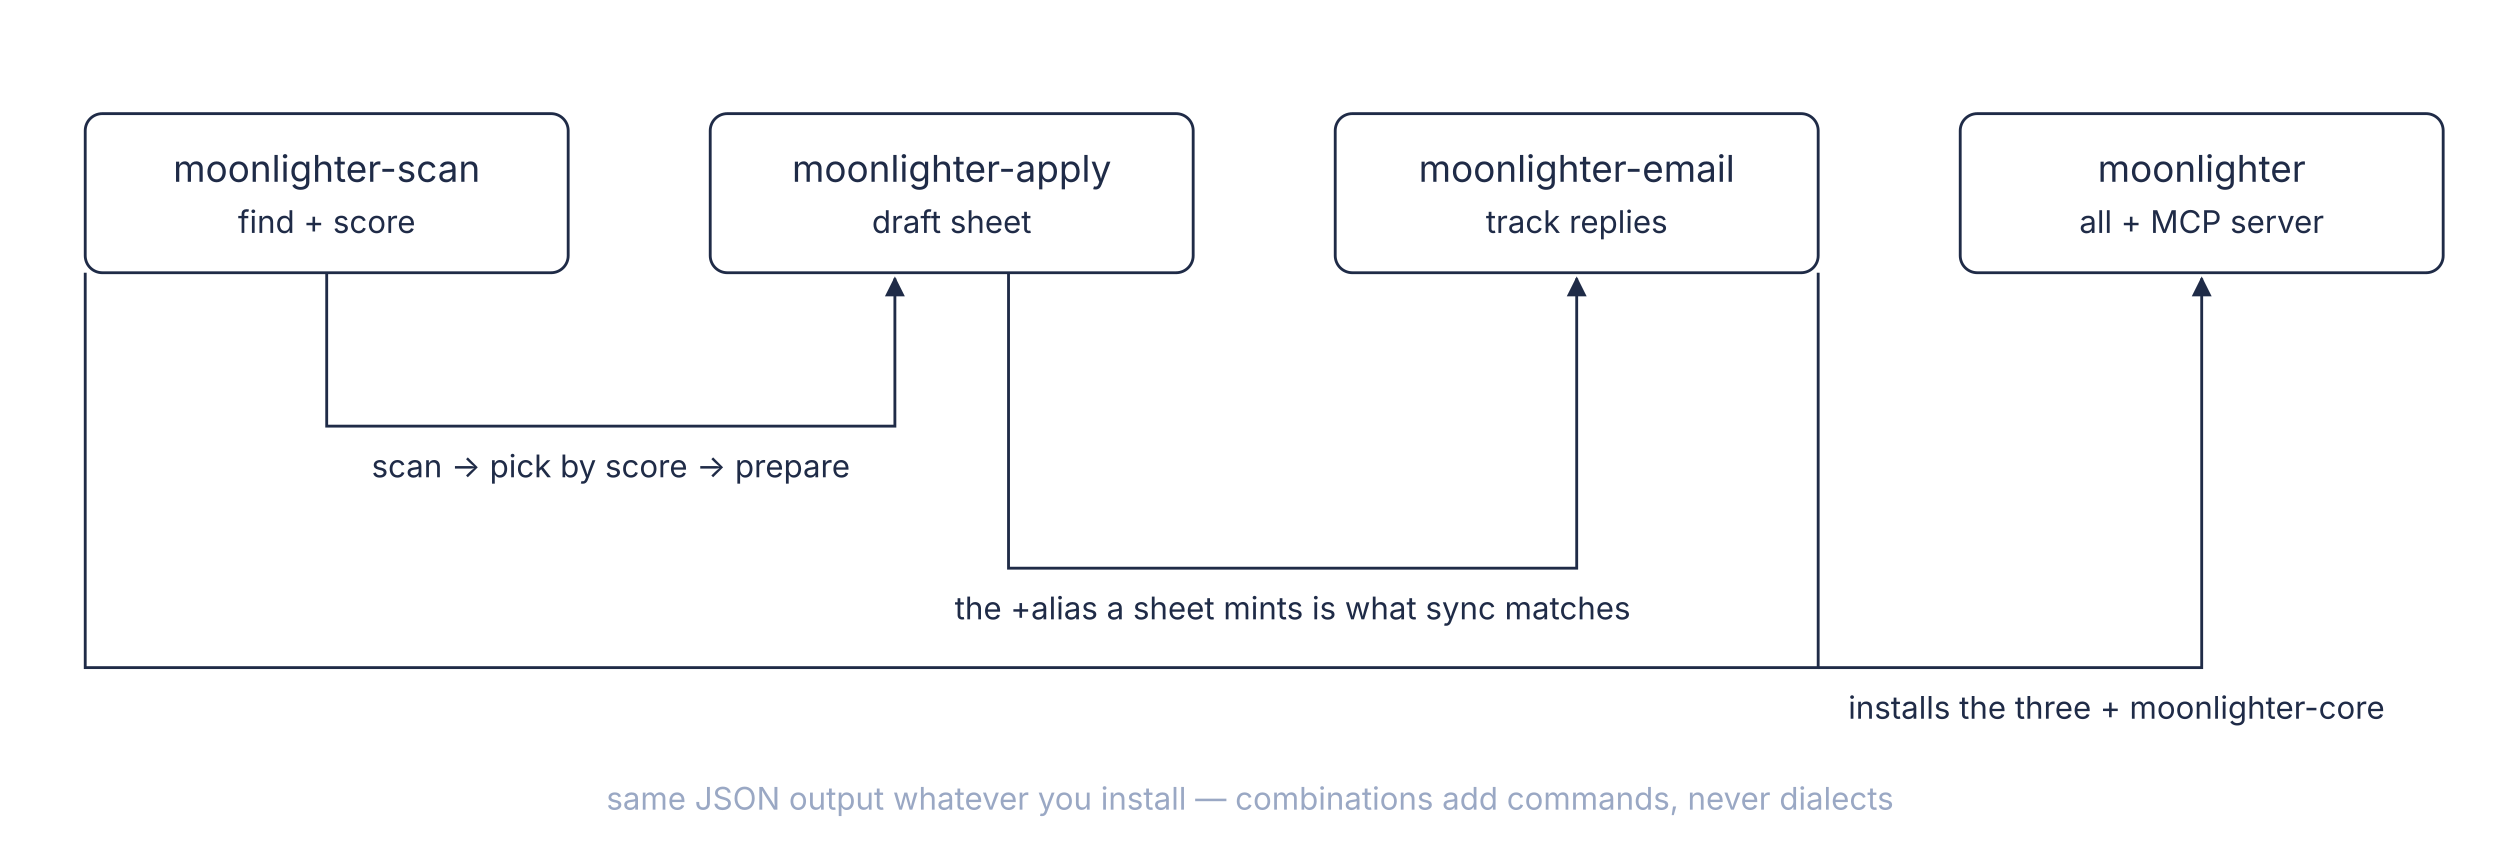
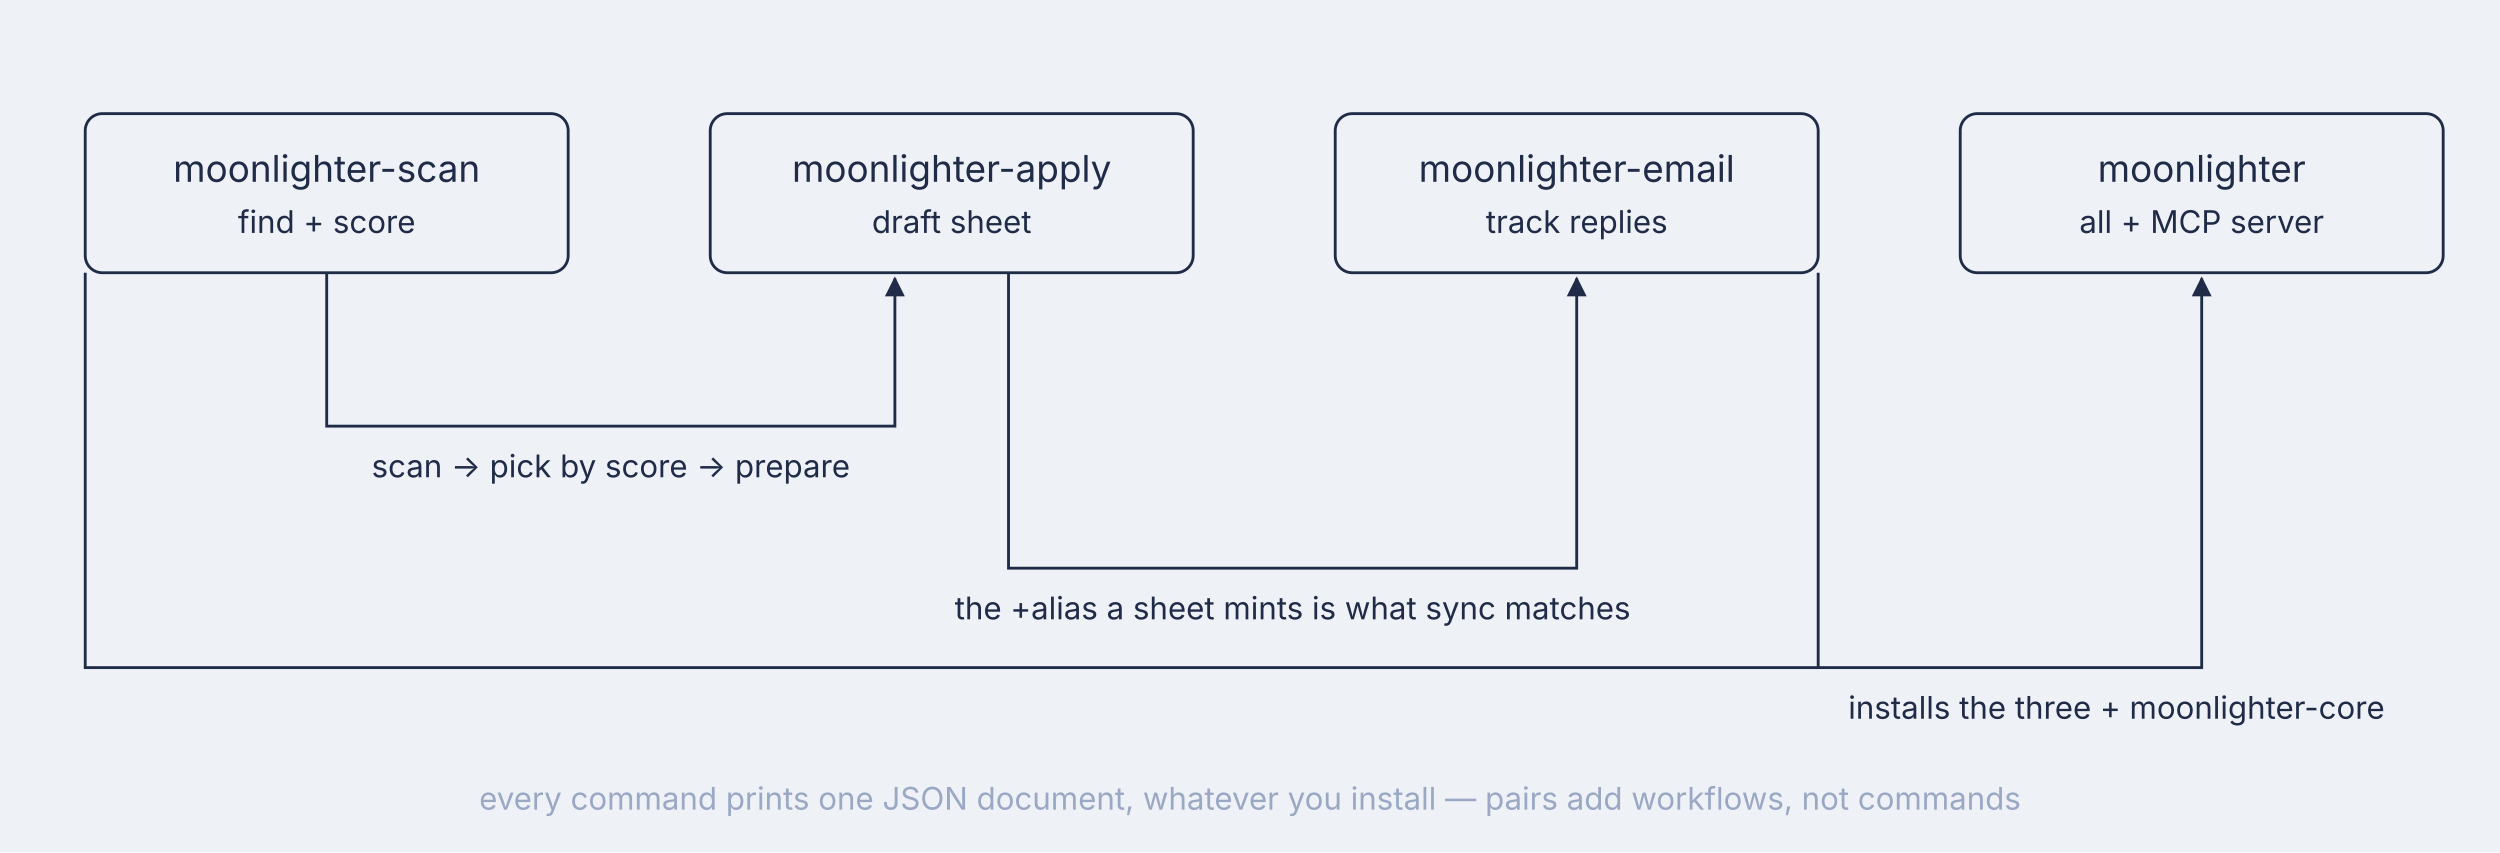
- <svg xmlns="http://www.w3.org/2000/svg" viewBox="0 0 880 300" role="img" aria-label="Each moonlighter package works alone; installing two adds commands between them">
+ <svg xmlns="http://www.w3.org/2000/svg" viewBox="0 0 880 300" role="img" aria-label="Each moonlighter package works alone; installing two lets them work together">
+   <rect x="0" y="0" width="880" height="300" fill="#EEF1F6" />
  <defs>
    <marker id="a" viewBox="0 0 10 10" refX="9" refY="5" markerWidth="7" markerHeight="7" orient="auto-start-reverse">
      <path d="M0 0L10 5L0 10z" fill="#1F2B47" />
    </marker>
  </defs>
  <g font-family="system-ui, -apple-system, Segoe UI, sans-serif" font-size="13" fill="#1F2B47" text-anchor="middle">
    <rect x="30" y="40" width="170" height="56" rx="6" fill="none" stroke="#1F2B47" />
    <text x="115" y="64">moonlighter-scan</text>
    <text x="115" y="82" font-size="11">find + score</text>
    <rect x="250" y="40" width="170" height="56" rx="6" fill="none" stroke="#1F2B47" />
    <text x="335" y="64">moonlighter-apply</text>
    <text x="335" y="82" font-size="11">draft sheet</text>
    <rect x="470" y="40" width="170" height="56" rx="6" fill="none" stroke="#1F2B47" />
    <text x="555" y="64">moonlighter-email</text>
    <text x="555" y="82" font-size="11">track replies</text>
    <rect x="690" y="40" width="170" height="56" rx="6" fill="none" stroke="#1F2B47" />
    <text x="775" y="64">moonlighter</text>
    <text x="775" y="82" font-size="11">all + MCP server</text>
    <path d="M115 96 V150 H315 V98" fill="none" stroke="#1F2B47" marker-end="url(#a)" />
    <text x="215" y="168" font-size="11">scan → pick by score → prepare</text>
    <path d="M355 96 V200 H555 V98" fill="none" stroke="#1F2B47" marker-end="url(#a)" />
    <text x="455" y="218" font-size="11">the +alias a sheet mints is what sync matches</text>
    <path d="M30 96 V235 H640 V96" fill="none" stroke="#1F2B47" />
    <path d="M640 235 H775 V98" fill="none" stroke="#1F2B47" marker-end="url(#a)" />
    <text x="745" y="253" font-size="11">installs the three + moonlighter-core</text>
-     <text x="440" y="285" font-size="11" fill="#9AA8C4">same JSON output whatever you install — combinations add commands, never dialects</text>
+     <text x="440" y="285" font-size="11" fill="#9AA8C4">every command prints one JSON document, whatever you install — pairs add workflows, not commands</text>
  </g>
</svg>
